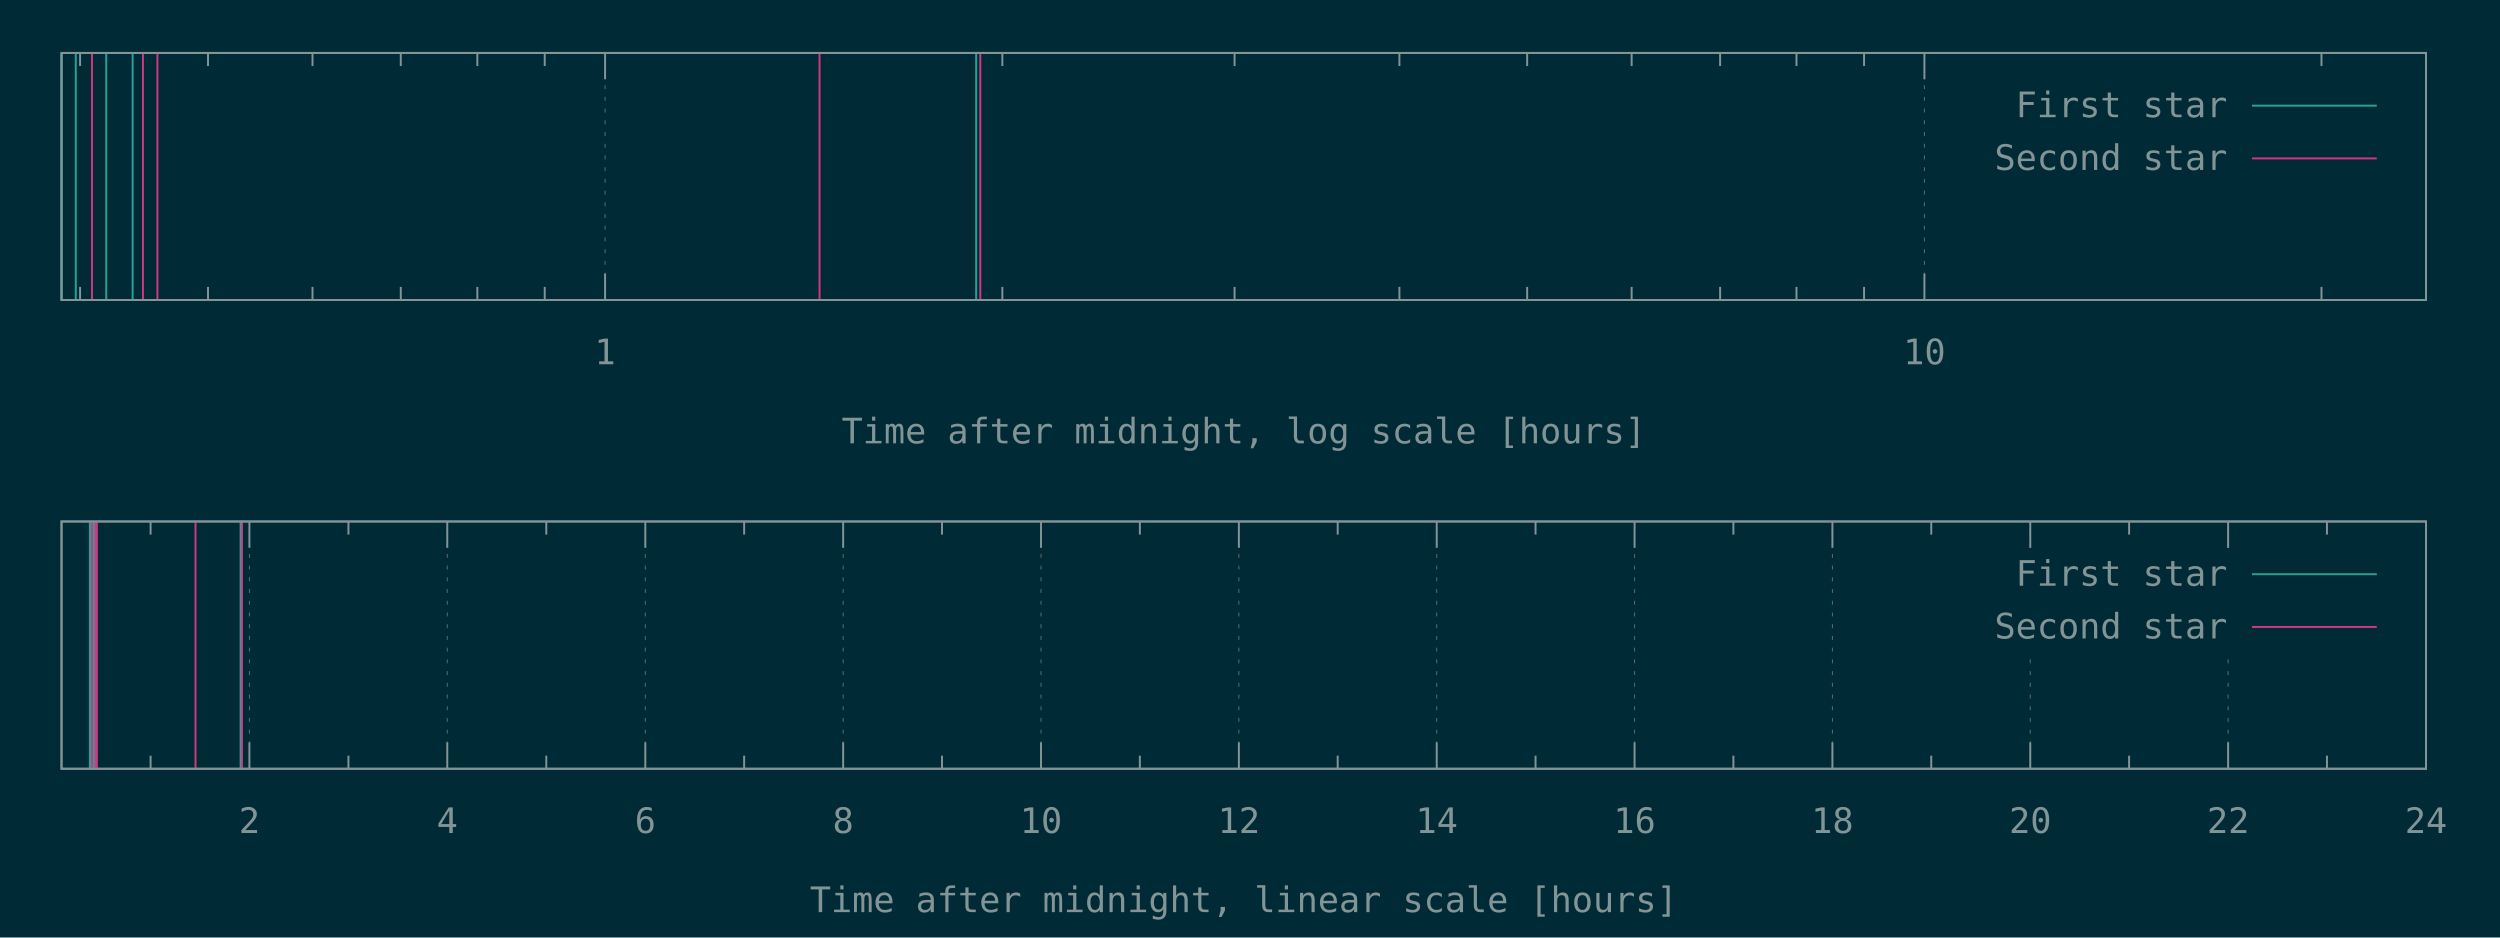
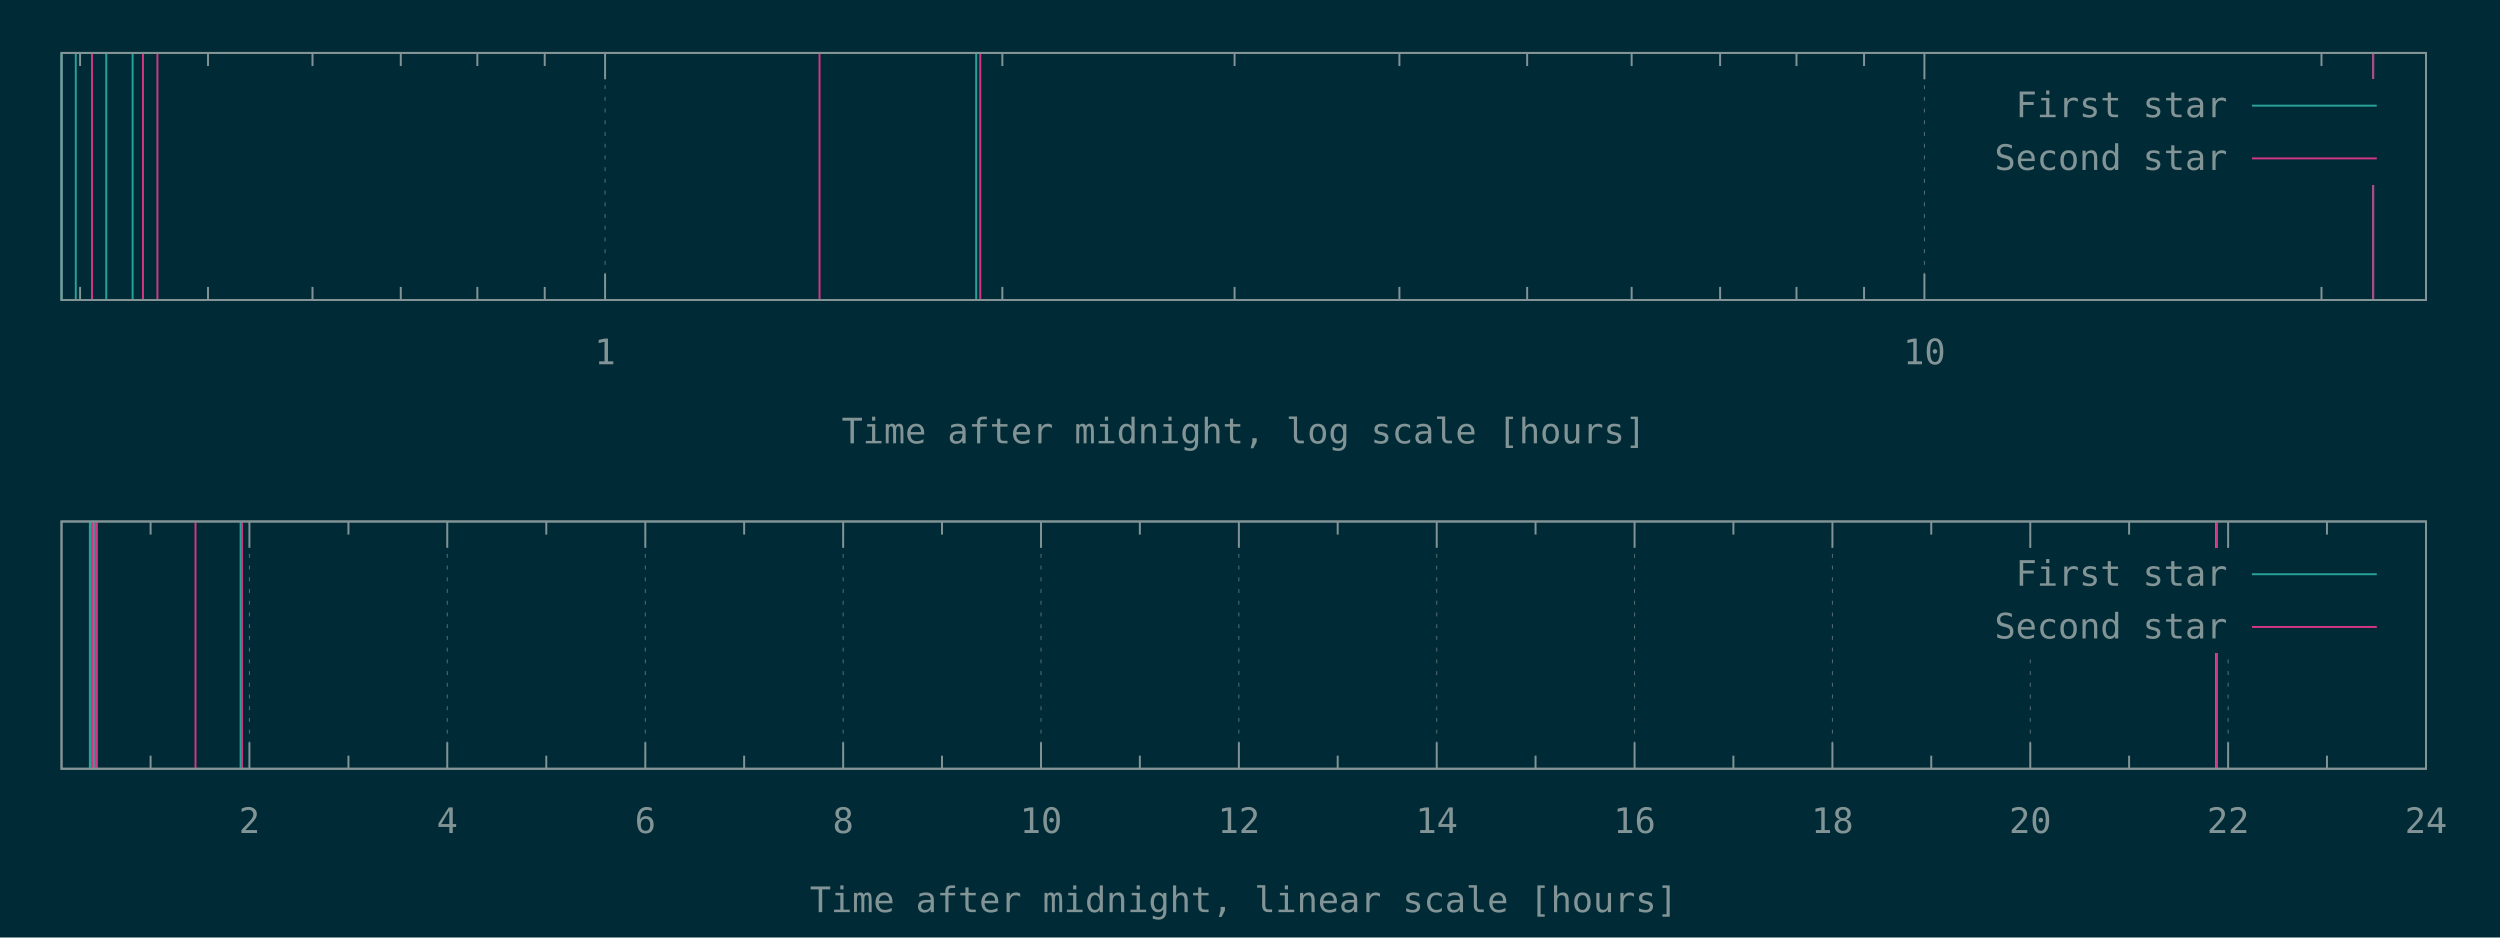
<svg xmlns="http://www.w3.org/2000/svg" xmlns:xlink="http://www.w3.org/1999/xlink" width="1280" height="480" viewBox="0 0 1280 480">
  <g id="gnuplot_canvas">
    <rect x="0" y="0" width="1280" height="480" fill="#002b36" />
    <defs>
      <circle id="gpDot" r="0.5" stroke-width="0.5" />
      <path id="gpPt0" stroke-width="0.148" stroke="currentColor" d="M-1,0 h2 M0,-1 v2" />
      <path id="gpPt1" stroke-width="0.148" stroke="currentColor" d="M-1,-1 L1,1 M1,-1 L-1,1" />
      <path id="gpPt2" stroke-width="0.148" stroke="currentColor" d="M-1,0 L1,0 M0,-1 L0,1 M-1,-1 L1,1 M-1,1 L1,-1" />
      <rect id="gpPt3" stroke-width="0.148" stroke="currentColor" x="-1" y="-1" width="2" height="2" />
      <rect id="gpPt4" stroke-width="0.148" stroke="currentColor" fill="currentColor" x="-1" y="-1" width="2" height="2" />
      <circle id="gpPt5" stroke-width="0.148" stroke="currentColor" cx="0" cy="0" r="1" />
      <use xlink:href="#gpPt5" id="gpPt6" fill="currentColor" stroke="none" />
      <path id="gpPt7" stroke-width="0.148" stroke="currentColor" d="M0,-1.33 L-1.33,0.67 L1.33,0.67 z" />
      <use xlink:href="#gpPt7" id="gpPt8" fill="currentColor" stroke="none" />
      <use xlink:href="#gpPt7" id="gpPt9" stroke="currentColor" transform="rotate(180)" />
      <use xlink:href="#gpPt9" id="gpPt10" fill="currentColor" stroke="none" />
      <use xlink:href="#gpPt3" id="gpPt11" stroke="currentColor" transform="rotate(45)" />
      <use xlink:href="#gpPt11" id="gpPt12" fill="currentColor" stroke="none" />
      <path id="gpPt13" stroke-width="0.148" stroke="currentColor" d="M0,1.330 L1.265,0.411 L0.782,-1.067 L-0.782,-1.076 L-1.265,0.411 z" />
      <use xlink:href="#gpPt13" id="gpPt14" fill="currentColor" stroke="none" />
      <filter id="textbox" filterUnits="objectBoundingBox" x="0" y="0" height="1" width="1">
        <feFlood flood-color="#002B36" flood-opacity="1" result="bgnd" />
        <feComposite in="SourceGraphic" in2="bgnd" operator="atop" />
      </filter>
      <filter id="greybox" filterUnits="objectBoundingBox" x="0" y="0" height="1" width="1">
        <feFlood flood-color="lightgrey" flood-opacity="1" result="grey" />
        <feComposite in="SourceGraphic" in2="grey" operator="atop" />
      </filter>
    </defs>
    <g fill="none" color="#002B36" stroke="currentColor" stroke-width="1.00" stroke-linecap="butt" stroke-linejoin="miter">
</g>
    <g fill="none" color="black" stroke="currentColor" stroke-width="1.00" stroke-linecap="butt" stroke-linejoin="miter">
      <path stroke="rgb(131, 148, 150)" d="M41.0,153.6 L41.0,146.9 M41.0,27.1 L41.0,33.8 M106.5,153.6 L106.5,146.9 M106.5,27.1 L106.5,33.8   M160.0,153.6 L160.0,146.9 M160.0,27.1 L160.0,33.8 M205.2,153.6 L205.2,146.9 M205.2,27.1 L205.2,33.8   M244.4,153.6 L244.4,146.9 M244.4,27.1 L244.4,33.8 M278.9,153.6 L278.9,146.9 M278.9,27.1 L278.9,33.8    " />
    </g>
    <g fill="none" color="black" stroke="rgb(131, 148, 150)" stroke-width="0.50" stroke-linecap="butt" stroke-linejoin="miter">
</g>
    <g fill="none" color="gray" stroke="currentColor" stroke-width="0.50" stroke-linecap="butt" stroke-linejoin="miter">
      <path stroke="rgb( 88, 110, 117)" stroke-dasharray="2,4" class="gridline" d="M309.8,153.6 L309.8,27.1  " />
    </g>
    <g fill="none" color="gray" stroke="rgb( 88, 110, 117)" stroke-width="1.00" stroke-linecap="butt" stroke-linejoin="miter">
</g>
    <g fill="none" color="black" stroke="currentColor" stroke-width="1.00" stroke-linecap="butt" stroke-linejoin="miter">
      <path stroke="rgb(131, 148, 150)" d="M309.8,153.6 L309.8,140.1 M309.8,27.1 L309.8,40.6  " />
      <g transform="translate(309.8,186.5)" stroke="none" fill="rgb(131,148,150)" font-family="Inconsolata" font-size="18.00" text-anchor="middle">
        <text>
          <tspan font-family="Inconsolata"> 1</tspan>
        </text>
      </g>
    </g>
    <g fill="none" color="black" stroke="currentColor" stroke-width="1.00" stroke-linecap="butt" stroke-linejoin="miter">
      <path stroke="rgb(131, 148, 150)" d="M513.2,153.6 L513.2,146.9 M513.2,27.1 L513.2,33.8 M632.1,153.6 L632.1,146.9 M632.1,27.1 L632.1,33.8   M716.5,153.6 L716.5,146.9 M716.5,27.1 L716.5,33.8 M781.9,153.6 L781.9,146.9 M781.9,27.1 L781.9,33.8   M835.4,153.6 L835.4,146.9 M835.4,27.1 L835.4,33.8 M880.7,153.6 L880.7,146.9 M880.7,27.1 L880.7,33.8   M919.8,153.6 L919.8,146.9 M919.8,27.1 L919.8,33.8 M954.4,153.6 L954.4,146.9 M954.4,27.1 L954.4,33.8    " />
    </g>
    <g fill="none" color="black" stroke="rgb(131, 148, 150)" stroke-width="0.50" stroke-linecap="butt" stroke-linejoin="miter">
</g>
    <g fill="none" color="gray" stroke="currentColor" stroke-width="0.50" stroke-linecap="butt" stroke-linejoin="miter">
      <path stroke="rgb( 88, 110, 117)" stroke-dasharray="2,4" class="gridline" d="M985.3,153.6 L985.3,27.1  " />
    </g>
    <g fill="none" color="gray" stroke="rgb( 88, 110, 117)" stroke-width="1.00" stroke-linecap="butt" stroke-linejoin="miter">
</g>
    <g fill="none" color="black" stroke="currentColor" stroke-width="1.00" stroke-linecap="butt" stroke-linejoin="miter">
      <path stroke="rgb(131, 148, 150)" d="M985.3,153.6 L985.3,140.1 M985.3,27.1 L985.3,40.6  " />
      <g transform="translate(985.3,186.5)" stroke="none" fill="rgb(131,148,150)" font-family="Inconsolata" font-size="18.00" text-anchor="middle">
        <text>
          <tspan font-family="Inconsolata"> 10</tspan>
        </text>
      </g>
    </g>
    <g fill="none" color="black" stroke="currentColor" stroke-width="1.00" stroke-linecap="butt" stroke-linejoin="miter">
      <path stroke="rgb(131, 148, 150)" d="M1188.6,153.6 L1188.6,146.9 M1188.6,27.1 L1188.6,33.8  " />
    </g>
    <g fill="none" color="black" stroke="currentColor" stroke-width="1.00" stroke-linecap="butt" stroke-linejoin="miter">
      <path stroke="rgb(131, 148, 150)" d="M31.5,27.1 L31.5,153.6 L1242.1,153.6 L1242.1,27.1 L31.5,27.1 Z  " />
    </g>
    <g fill="none" color="black" stroke="currentColor" stroke-width="1.00" stroke-linecap="butt" stroke-linejoin="miter">
      <g transform="translate(636.8,227.0)" stroke="none" fill="rgb(131,148,150)" font-family="Inconsolata" font-size="18.00" text-anchor="middle">
        <text>
          <tspan font-family="Inconsolata">Time after midnight, log scale [hours]</tspan>
        </text>
      </g>
    </g>
    <g fill="none" color="black" stroke="currentColor" stroke-width="1.00" stroke-linecap="butt" stroke-linejoin="miter">
</g>
    <g id="gnuplot_plot_1a">
      <g fill="none" color="black" stroke="currentColor" stroke-width="1.00" stroke-linecap="butt" stroke-linejoin="miter">
-         <path stroke="rgb( 42, 161, 152)" d="M31.5,153.6 L31.5,27.1 M38.8,153.6 L38.8,27.1 M54.4,153.6 L54.4,27.1 M67.9,153.6 L67.9,27.1   M499.8,153.6 L499.8,27.1  " />
+         <path stroke="rgb( 42, 161, 152)" d="M31.5,153.6 L31.5,27.1 M38.8,153.6 L38.8,27.1 M54.4,153.6 L54.4,27.1 M67.9,153.6 L67.9,27.1   M499.8,153.6 L499.8,27.1 M1215.0,153.6 L1215.0,27.1  " />
      </g>
    </g>
    <g id="gnuplot_plot_2a">
      <g fill="none" color="black" stroke="currentColor" stroke-width="1.00" stroke-linecap="butt" stroke-linejoin="miter">
-         <path stroke="rgb(211,  54, 130)" d="M47.1,153.6 L47.1,27.1 M73.2,153.6 L73.2,27.1 M80.6,153.6 L80.6,27.1 M419.6,153.6 L419.6,27.1   M501.9,153.6 L501.9,27.1  " />
+         <path stroke="rgb(211,  54, 130)" d="M47.1,153.6 L47.1,27.1 M73.2,153.6 L73.2,27.1 M80.6,153.6 L80.6,27.1 M419.6,153.6 L419.6,27.1   M501.9,153.6 L501.9,27.1 M1215.1,153.6 L1215.1,27.1  " />
      </g>
    </g>
    <g stroke="none" shape-rendering="crispEdges">
      <polygon fill="#002B36" points="1001.8,94.6 1229.5,94.6 1229.5,40.6 1001.8,40.6 " />
    </g>
    <g id="gnuplot_plot_1a">
      <g fill="none" color="black" stroke="currentColor" stroke-width="1.00" stroke-linecap="butt" stroke-linejoin="miter">
        <g transform="translate(1140.4,60.0)" stroke="none" fill="rgb(131,148,150)" font-family="Inconsolata" font-size="18.00" text-anchor="end">
          <text>
            <tspan font-family="Inconsolata">First star</tspan>
          </text>
        </g>
      </g>
      <g fill="none" color="black" stroke="currentColor" stroke-width="1.00" stroke-linecap="butt" stroke-linejoin="miter">
        <path stroke="rgb( 42, 161, 152)" d="M1153.0,54.1 L1216.9,54.1  " />
      </g>
    </g>
    <g id="gnuplot_plot_2a">
      <g fill="none" color="black" stroke="currentColor" stroke-width="1.00" stroke-linecap="butt" stroke-linejoin="miter">
        <g transform="translate(1140.4,87.0)" stroke="none" fill="rgb(131,148,150)" font-family="Inconsolata" font-size="18.00" text-anchor="end">
          <text>
            <tspan font-family="Inconsolata">Second star</tspan>
          </text>
        </g>
      </g>
      <g fill="none" color="black" stroke="currentColor" stroke-width="1.00" stroke-linecap="butt" stroke-linejoin="miter">
        <path stroke="rgb(211,  54, 130)" d="M1153.0,81.1 L1216.9,81.1  " />
      </g>
    </g>
    <g fill="none" color="#002B36" stroke="rgb(211,  54, 130)" stroke-width="2.00" stroke-linecap="butt" stroke-linejoin="miter">
</g>
    <g fill="none" color="black" stroke="currentColor" stroke-width="2.00" stroke-linecap="butt" stroke-linejoin="miter">
</g>
    <g fill="none" color="black" stroke="black" stroke-width="1.00" stroke-linecap="butt" stroke-linejoin="miter">
</g>
    <g fill="none" color="black" stroke="currentColor" stroke-width="1.00" stroke-linecap="butt" stroke-linejoin="miter">
      <path stroke="rgb(131, 148, 150)" d="M31.5,27.1 L31.5,153.6 L1242.1,153.6 L1242.1,27.1 L31.5,27.1 Z  " />
    </g>
    <g fill="none" color="black" stroke="currentColor" stroke-width="1.00" stroke-linecap="butt" stroke-linejoin="miter">
</g>
    <g fill="none" color="black" stroke="currentColor" stroke-width="1.00" stroke-linecap="butt" stroke-linejoin="miter">
      <path stroke="rgb(131, 148, 150)" d="M77.1,393.6 L77.1,386.9 M77.1,267.0 L77.1,273.7  " />
    </g>
    <g fill="none" color="black" stroke="rgb(131, 148, 150)" stroke-width="0.50" stroke-linecap="butt" stroke-linejoin="miter">
</g>
    <g fill="none" color="gray" stroke="currentColor" stroke-width="0.50" stroke-linecap="butt" stroke-linejoin="miter">
      <path stroke="rgb( 88, 110, 117)" stroke-dasharray="2,4" class="gridline" d="M127.7,393.6 L127.7,267.0  " />
    </g>
    <g fill="none" color="gray" stroke="rgb( 88, 110, 117)" stroke-width="1.00" stroke-linecap="butt" stroke-linejoin="miter">
</g>
    <g fill="none" color="black" stroke="currentColor" stroke-width="1.00" stroke-linecap="butt" stroke-linejoin="miter">
      <path stroke="rgb(131, 148, 150)" d="M127.7,393.6 L127.7,380.1 M127.7,267.0 L127.7,280.5  " />
      <g transform="translate(127.7,426.5)" stroke="none" fill="rgb(131,148,150)" font-family="Inconsolata" font-size="18.00" text-anchor="middle">
        <text>
          <tspan font-family="Inconsolata"> 2</tspan>
        </text>
      </g>
    </g>
    <g fill="none" color="black" stroke="currentColor" stroke-width="1.00" stroke-linecap="butt" stroke-linejoin="miter">
      <path stroke="rgb(131, 148, 150)" d="M178.4,393.6 L178.4,386.9 M178.4,267.0 L178.4,273.7  " />
    </g>
    <g fill="none" color="black" stroke="rgb(131, 148, 150)" stroke-width="0.50" stroke-linecap="butt" stroke-linejoin="miter">
</g>
    <g fill="none" color="gray" stroke="currentColor" stroke-width="0.50" stroke-linecap="butt" stroke-linejoin="miter">
      <path stroke="rgb( 88, 110, 117)" stroke-dasharray="2,4" class="gridline" d="M229.0,393.6 L229.0,267.0  " />
    </g>
    <g fill="none" color="gray" stroke="rgb( 88, 110, 117)" stroke-width="1.00" stroke-linecap="butt" stroke-linejoin="miter">
</g>
    <g fill="none" color="black" stroke="currentColor" stroke-width="1.00" stroke-linecap="butt" stroke-linejoin="miter">
      <path stroke="rgb(131, 148, 150)" d="M229.0,393.6 L229.0,380.1 M229.0,267.0 L229.0,280.5  " />
      <g transform="translate(229.0,426.5)" stroke="none" fill="rgb(131,148,150)" font-family="Inconsolata" font-size="18.00" text-anchor="middle">
        <text>
          <tspan font-family="Inconsolata"> 4</tspan>
        </text>
      </g>
    </g>
    <g fill="none" color="black" stroke="currentColor" stroke-width="1.00" stroke-linecap="butt" stroke-linejoin="miter">
      <path stroke="rgb(131, 148, 150)" d="M279.7,393.6 L279.7,386.9 M279.7,267.0 L279.7,273.7  " />
    </g>
    <g fill="none" color="black" stroke="rgb(131, 148, 150)" stroke-width="0.50" stroke-linecap="butt" stroke-linejoin="miter">
</g>
    <g fill="none" color="gray" stroke="currentColor" stroke-width="0.50" stroke-linecap="butt" stroke-linejoin="miter">
      <path stroke="rgb( 88, 110, 117)" stroke-dasharray="2,4" class="gridline" d="M330.4,393.6 L330.4,267.0  " />
    </g>
    <g fill="none" color="gray" stroke="rgb( 88, 110, 117)" stroke-width="1.00" stroke-linecap="butt" stroke-linejoin="miter">
</g>
    <g fill="none" color="black" stroke="currentColor" stroke-width="1.00" stroke-linecap="butt" stroke-linejoin="miter">
      <path stroke="rgb(131, 148, 150)" d="M330.4,393.6 L330.4,380.1 M330.4,267.0 L330.4,280.5  " />
      <g transform="translate(330.4,426.5)" stroke="none" fill="rgb(131,148,150)" font-family="Inconsolata" font-size="18.00" text-anchor="middle">
        <text>
          <tspan font-family="Inconsolata"> 6</tspan>
        </text>
      </g>
    </g>
    <g fill="none" color="black" stroke="currentColor" stroke-width="1.00" stroke-linecap="butt" stroke-linejoin="miter">
      <path stroke="rgb(131, 148, 150)" d="M381.0,393.6 L381.0,386.9 M381.0,267.0 L381.0,273.7  " />
    </g>
    <g fill="none" color="black" stroke="rgb(131, 148, 150)" stroke-width="0.50" stroke-linecap="butt" stroke-linejoin="miter">
</g>
    <g fill="none" color="gray" stroke="currentColor" stroke-width="0.50" stroke-linecap="butt" stroke-linejoin="miter">
      <path stroke="rgb( 88, 110, 117)" stroke-dasharray="2,4" class="gridline" d="M431.7,393.6 L431.7,267.0  " />
    </g>
    <g fill="none" color="gray" stroke="rgb( 88, 110, 117)" stroke-width="1.00" stroke-linecap="butt" stroke-linejoin="miter">
</g>
    <g fill="none" color="black" stroke="currentColor" stroke-width="1.00" stroke-linecap="butt" stroke-linejoin="miter">
      <path stroke="rgb(131, 148, 150)" d="M431.7,393.6 L431.7,380.1 M431.7,267.0 L431.7,280.5  " />
      <g transform="translate(431.7,426.5)" stroke="none" fill="rgb(131,148,150)" font-family="Inconsolata" font-size="18.00" text-anchor="middle">
        <text>
          <tspan font-family="Inconsolata"> 8</tspan>
        </text>
      </g>
    </g>
    <g fill="none" color="black" stroke="currentColor" stroke-width="1.00" stroke-linecap="butt" stroke-linejoin="miter">
      <path stroke="rgb(131, 148, 150)" d="M482.3,393.6 L482.3,386.9 M482.3,267.0 L482.3,273.7  " />
    </g>
    <g fill="none" color="black" stroke="rgb(131, 148, 150)" stroke-width="0.50" stroke-linecap="butt" stroke-linejoin="miter">
</g>
    <g fill="none" color="gray" stroke="currentColor" stroke-width="0.50" stroke-linecap="butt" stroke-linejoin="miter">
      <path stroke="rgb( 88, 110, 117)" stroke-dasharray="2,4" class="gridline" d="M533.0,393.6 L533.0,267.0  " />
    </g>
    <g fill="none" color="gray" stroke="rgb( 88, 110, 117)" stroke-width="1.00" stroke-linecap="butt" stroke-linejoin="miter">
</g>
    <g fill="none" color="black" stroke="currentColor" stroke-width="1.00" stroke-linecap="butt" stroke-linejoin="miter">
      <path stroke="rgb(131, 148, 150)" d="M533.0,393.6 L533.0,380.1 M533.0,267.0 L533.0,280.5  " />
      <g transform="translate(533.0,426.5)" stroke="none" fill="rgb(131,148,150)" font-family="Inconsolata" font-size="18.00" text-anchor="middle">
        <text>
          <tspan font-family="Inconsolata"> 10</tspan>
        </text>
      </g>
    </g>
    <g fill="none" color="black" stroke="currentColor" stroke-width="1.00" stroke-linecap="butt" stroke-linejoin="miter">
      <path stroke="rgb(131, 148, 150)" d="M583.6,393.6 L583.6,386.9 M583.6,267.0 L583.6,273.7  " />
    </g>
    <g fill="none" color="black" stroke="rgb(131, 148, 150)" stroke-width="0.50" stroke-linecap="butt" stroke-linejoin="miter">
</g>
    <g fill="none" color="gray" stroke="currentColor" stroke-width="0.50" stroke-linecap="butt" stroke-linejoin="miter">
      <path stroke="rgb( 88, 110, 117)" stroke-dasharray="2,4" class="gridline" d="M634.3,393.6 L634.3,267.0  " />
    </g>
    <g fill="none" color="gray" stroke="rgb( 88, 110, 117)" stroke-width="1.00" stroke-linecap="butt" stroke-linejoin="miter">
</g>
    <g fill="none" color="black" stroke="currentColor" stroke-width="1.00" stroke-linecap="butt" stroke-linejoin="miter">
      <path stroke="rgb(131, 148, 150)" d="M634.3,393.6 L634.3,380.1 M634.3,267.0 L634.3,280.5  " />
      <g transform="translate(634.3,426.5)" stroke="none" fill="rgb(131,148,150)" font-family="Inconsolata" font-size="18.00" text-anchor="middle">
        <text>
          <tspan font-family="Inconsolata"> 12</tspan>
        </text>
      </g>
    </g>
    <g fill="none" color="black" stroke="currentColor" stroke-width="1.00" stroke-linecap="butt" stroke-linejoin="miter">
      <path stroke="rgb(131, 148, 150)" d="M684.9,393.6 L684.9,386.9 M684.9,267.0 L684.9,273.7  " />
    </g>
    <g fill="none" color="black" stroke="rgb(131, 148, 150)" stroke-width="0.50" stroke-linecap="butt" stroke-linejoin="miter">
</g>
    <g fill="none" color="gray" stroke="currentColor" stroke-width="0.50" stroke-linecap="butt" stroke-linejoin="miter">
      <path stroke="rgb( 88, 110, 117)" stroke-dasharray="2,4" class="gridline" d="M735.6,393.6 L735.6,267.0  " />
    </g>
    <g fill="none" color="gray" stroke="rgb( 88, 110, 117)" stroke-width="1.00" stroke-linecap="butt" stroke-linejoin="miter">
</g>
    <g fill="none" color="black" stroke="currentColor" stroke-width="1.00" stroke-linecap="butt" stroke-linejoin="miter">
      <path stroke="rgb(131, 148, 150)" d="M735.6,393.6 L735.6,380.1 M735.6,267.0 L735.6,280.5  " />
      <g transform="translate(735.6,426.5)" stroke="none" fill="rgb(131,148,150)" font-family="Inconsolata" font-size="18.00" text-anchor="middle">
        <text>
          <tspan font-family="Inconsolata"> 14</tspan>
        </text>
      </g>
    </g>
    <g fill="none" color="black" stroke="currentColor" stroke-width="1.00" stroke-linecap="butt" stroke-linejoin="miter">
      <path stroke="rgb(131, 148, 150)" d="M786.2,393.6 L786.2,386.9 M786.2,267.0 L786.2,273.7  " />
    </g>
    <g fill="none" color="black" stroke="rgb(131, 148, 150)" stroke-width="0.50" stroke-linecap="butt" stroke-linejoin="miter">
</g>
    <g fill="none" color="gray" stroke="currentColor" stroke-width="0.50" stroke-linecap="butt" stroke-linejoin="miter">
      <path stroke="rgb( 88, 110, 117)" stroke-dasharray="2,4" class="gridline" d="M836.9,393.6 L836.9,267.0  " />
    </g>
    <g fill="none" color="gray" stroke="rgb( 88, 110, 117)" stroke-width="1.00" stroke-linecap="butt" stroke-linejoin="miter">
</g>
    <g fill="none" color="black" stroke="currentColor" stroke-width="1.00" stroke-linecap="butt" stroke-linejoin="miter">
      <path stroke="rgb(131, 148, 150)" d="M836.9,393.6 L836.9,380.1 M836.9,267.0 L836.9,280.5  " />
      <g transform="translate(836.9,426.5)" stroke="none" fill="rgb(131,148,150)" font-family="Inconsolata" font-size="18.00" text-anchor="middle">
        <text>
          <tspan font-family="Inconsolata"> 16</tspan>
        </text>
      </g>
    </g>
    <g fill="none" color="black" stroke="currentColor" stroke-width="1.00" stroke-linecap="butt" stroke-linejoin="miter">
      <path stroke="rgb(131, 148, 150)" d="M887.5,393.6 L887.5,386.9 M887.5,267.0 L887.5,273.7  " />
    </g>
    <g fill="none" color="black" stroke="rgb(131, 148, 150)" stroke-width="0.50" stroke-linecap="butt" stroke-linejoin="miter">
</g>
    <g fill="none" color="gray" stroke="currentColor" stroke-width="0.50" stroke-linecap="butt" stroke-linejoin="miter">
      <path stroke="rgb( 88, 110, 117)" stroke-dasharray="2,4" class="gridline" d="M938.2,393.6 L938.2,267.0  " />
    </g>
    <g fill="none" color="gray" stroke="rgb( 88, 110, 117)" stroke-width="1.00" stroke-linecap="butt" stroke-linejoin="miter">
</g>
    <g fill="none" color="black" stroke="currentColor" stroke-width="1.00" stroke-linecap="butt" stroke-linejoin="miter">
      <path stroke="rgb(131, 148, 150)" d="M938.2,393.6 L938.2,380.1 M938.2,267.0 L938.2,280.5  " />
      <g transform="translate(938.2,426.5)" stroke="none" fill="rgb(131,148,150)" font-family="Inconsolata" font-size="18.00" text-anchor="middle">
        <text>
          <tspan font-family="Inconsolata"> 18</tspan>
        </text>
      </g>
    </g>
    <g fill="none" color="black" stroke="currentColor" stroke-width="1.00" stroke-linecap="butt" stroke-linejoin="miter">
      <path stroke="rgb(131, 148, 150)" d="M988.8,393.6 L988.8,386.9 M988.8,267.0 L988.8,273.7  " />
    </g>
    <g fill="none" color="black" stroke="rgb(131, 148, 150)" stroke-width="0.50" stroke-linecap="butt" stroke-linejoin="miter">
</g>
    <g fill="none" color="gray" stroke="currentColor" stroke-width="0.50" stroke-linecap="butt" stroke-linejoin="miter">
      <path stroke="rgb( 88, 110, 117)" stroke-dasharray="2,4" class="gridline" d="M1039.5,393.6 L1039.5,334.5 M1039.5,280.5 L1039.5,267.0  " />
    </g>
    <g fill="none" color="gray" stroke="rgb( 88, 110, 117)" stroke-width="1.00" stroke-linecap="butt" stroke-linejoin="miter">
</g>
    <g fill="none" color="black" stroke="currentColor" stroke-width="1.00" stroke-linecap="butt" stroke-linejoin="miter">
      <path stroke="rgb(131, 148, 150)" d="M1039.5,393.6 L1039.5,380.1 M1039.5,267.0 L1039.5,280.5  " />
      <g transform="translate(1039.5,426.5)" stroke="none" fill="rgb(131,148,150)" font-family="Inconsolata" font-size="18.00" text-anchor="middle">
        <text>
          <tspan font-family="Inconsolata"> 20</tspan>
        </text>
      </g>
    </g>
    <g fill="none" color="black" stroke="currentColor" stroke-width="1.00" stroke-linecap="butt" stroke-linejoin="miter">
      <path stroke="rgb(131, 148, 150)" d="M1090.1,393.6 L1090.1,386.9 M1090.1,267.0 L1090.1,273.7  " />
    </g>
    <g fill="none" color="black" stroke="rgb(131, 148, 150)" stroke-width="0.50" stroke-linecap="butt" stroke-linejoin="miter">
</g>
    <g fill="none" color="gray" stroke="currentColor" stroke-width="0.50" stroke-linecap="butt" stroke-linejoin="miter">
      <path stroke="rgb( 88, 110, 117)" stroke-dasharray="2,4" class="gridline" d="M1140.8,393.6 L1140.8,334.5 M1140.8,280.5 L1140.8,267.0  " />
    </g>
    <g fill="none" color="gray" stroke="rgb( 88, 110, 117)" stroke-width="1.00" stroke-linecap="butt" stroke-linejoin="miter">
</g>
    <g fill="none" color="black" stroke="currentColor" stroke-width="1.00" stroke-linecap="butt" stroke-linejoin="miter">
      <path stroke="rgb(131, 148, 150)" d="M1140.8,393.6 L1140.8,380.1 M1140.8,267.0 L1140.8,280.5  " />
      <g transform="translate(1140.8,426.5)" stroke="none" fill="rgb(131,148,150)" font-family="Inconsolata" font-size="18.00" text-anchor="middle">
        <text>
          <tspan font-family="Inconsolata"> 22</tspan>
        </text>
      </g>
    </g>
    <g fill="none" color="black" stroke="currentColor" stroke-width="1.00" stroke-linecap="butt" stroke-linejoin="miter">
      <path stroke="rgb(131, 148, 150)" d="M1191.4,393.6 L1191.4,386.9 M1191.4,267.0 L1191.4,273.7  " />
    </g>
    <g fill="none" color="black" stroke="rgb(131, 148, 150)" stroke-width="0.50" stroke-linecap="butt" stroke-linejoin="miter">
</g>
    <g fill="none" color="gray" stroke="currentColor" stroke-width="0.50" stroke-linecap="butt" stroke-linejoin="miter">
      <path stroke="rgb( 88, 110, 117)" stroke-dasharray="2,4" class="gridline" d="M1242.1,393.6 L1242.1,267.0  " />
    </g>
    <g fill="none" color="gray" stroke="rgb( 88, 110, 117)" stroke-width="1.00" stroke-linecap="butt" stroke-linejoin="miter">
</g>
    <g fill="none" color="black" stroke="currentColor" stroke-width="1.00" stroke-linecap="butt" stroke-linejoin="miter">
      <path stroke="rgb(131, 148, 150)" d="M1242.1,393.6 L1242.1,380.1 M1242.1,267.0 L1242.1,280.5  " />
      <g transform="translate(1242.1,426.5)" stroke="none" fill="rgb(131,148,150)" font-family="Inconsolata" font-size="18.00" text-anchor="middle">
        <text>
          <tspan font-family="Inconsolata"> 24</tspan>
        </text>
      </g>
    </g>
    <g fill="none" color="black" stroke="currentColor" stroke-width="1.00" stroke-linecap="butt" stroke-linejoin="miter">
</g>
    <g fill="none" color="black" stroke="currentColor" stroke-width="1.00" stroke-linecap="butt" stroke-linejoin="miter">
      <path stroke="rgb(131, 148, 150)" d="M31.5,267.0 L31.5,393.6 L1242.1,393.6 L1242.1,267.0 L31.5,267.0 Z  " />
    </g>
    <g fill="none" color="black" stroke="currentColor" stroke-width="1.00" stroke-linecap="butt" stroke-linejoin="miter">
      <g transform="translate(636.8,467.0)" stroke="none" fill="rgb(131,148,150)" font-family="Inconsolata" font-size="18.00" text-anchor="middle">
        <text>
          <tspan font-family="Inconsolata">Time after midnight, linear scale [hours]</tspan>
        </text>
      </g>
    </g>
    <g fill="none" color="black" stroke="currentColor" stroke-width="1.00" stroke-linecap="butt" stroke-linejoin="miter">
</g>
    <g id="gnuplot_plot_1b">
      <g fill="none" color="black" stroke="currentColor" stroke-width="1.00" stroke-linecap="butt" stroke-linejoin="miter">
-         <path stroke="rgb( 42, 161, 152)" d="M46.0,393.6 L46.0,267.0 M46.5,393.6 L46.5,267.0 M47.6,393.6 L47.6,267.0 M48.6,393.6 L48.6,267.0   M123.2,393.6 L123.2,267.0  " />
+         <path stroke="rgb( 42, 161, 152)" d="M46.0,393.6 L46.0,267.0 M46.5,393.6 L46.5,267.0 M47.6,393.6 L47.6,267.0 M48.6,393.6 L48.6,267.0   M123.2,393.6 L123.2,267.0 M1134.6,393.6 L1134.6,267.0  " />
      </g>
    </g>
    <g id="gnuplot_plot_2b">
      <g fill="none" color="black" stroke="currentColor" stroke-width="1.00" stroke-linecap="butt" stroke-linejoin="miter">
-         <path stroke="rgb(211,  54, 130)" d="M47.1,393.6 L47.1,267.0 M49.0,393.6 L49.0,267.0 M49.6,393.6 L49.6,267.0 M100.1,393.6 L100.1,267.0   M123.9,393.6 L123.9,267.0  " />
+         <path stroke="rgb(211,  54, 130)" d="M47.1,393.6 L47.1,267.0 M49.0,393.6 L49.0,267.0 M49.6,393.6 L49.6,267.0 M100.1,393.6 L100.1,267.0   M123.9,393.6 L123.9,267.0 M1135.1,393.6 L1135.1,267.0  " />
      </g>
    </g>
    <g stroke="none" shape-rendering="crispEdges">
      <polygon fill="#002B36" points="1001.8,334.5 1229.5,334.5 1229.5,280.5 1001.8,280.5 " />
    </g>
    <g id="gnuplot_plot_1b">
      <g fill="none" color="black" stroke="currentColor" stroke-width="1.00" stroke-linecap="butt" stroke-linejoin="miter">
        <g transform="translate(1140.4,299.9)" stroke="none" fill="rgb(131,148,150)" font-family="Inconsolata" font-size="18.00" text-anchor="end">
          <text>
            <tspan font-family="Inconsolata">First star</tspan>
          </text>
        </g>
      </g>
      <g fill="none" color="black" stroke="currentColor" stroke-width="1.00" stroke-linecap="butt" stroke-linejoin="miter">
        <path stroke="rgb( 42, 161, 152)" d="M1153.0,294.0 L1216.9,294.0  " />
      </g>
    </g>
    <g id="gnuplot_plot_2b">
      <g fill="none" color="black" stroke="currentColor" stroke-width="1.00" stroke-linecap="butt" stroke-linejoin="miter">
        <g transform="translate(1140.4,326.9)" stroke="none" fill="rgb(131,148,150)" font-family="Inconsolata" font-size="18.00" text-anchor="end">
          <text>
            <tspan font-family="Inconsolata">Second star</tspan>
          </text>
        </g>
      </g>
      <g fill="none" color="black" stroke="currentColor" stroke-width="1.00" stroke-linecap="butt" stroke-linejoin="miter">
        <path stroke="rgb(211,  54, 130)" d="M1153.0,321.0 L1216.9,321.0  " />
      </g>
    </g>
    <g fill="none" color="#002B36" stroke="rgb(211,  54, 130)" stroke-width="2.00" stroke-linecap="butt" stroke-linejoin="miter">
</g>
    <g fill="none" color="black" stroke="currentColor" stroke-width="2.00" stroke-linecap="butt" stroke-linejoin="miter">
</g>
    <g fill="none" color="black" stroke="black" stroke-width="1.00" stroke-linecap="butt" stroke-linejoin="miter">
</g>
    <g fill="none" color="black" stroke="currentColor" stroke-width="1.00" stroke-linecap="butt" stroke-linejoin="miter">
      <path stroke="rgb(131, 148, 150)" d="M31.5,267.0 L31.5,393.6 L1242.1,393.6 L1242.1,267.0 L31.5,267.0 Z  " />
    </g>
    <g fill="none" color="black" stroke="currentColor" stroke-width="1.00" stroke-linecap="butt" stroke-linejoin="miter">
</g>
  </g>
</svg>
